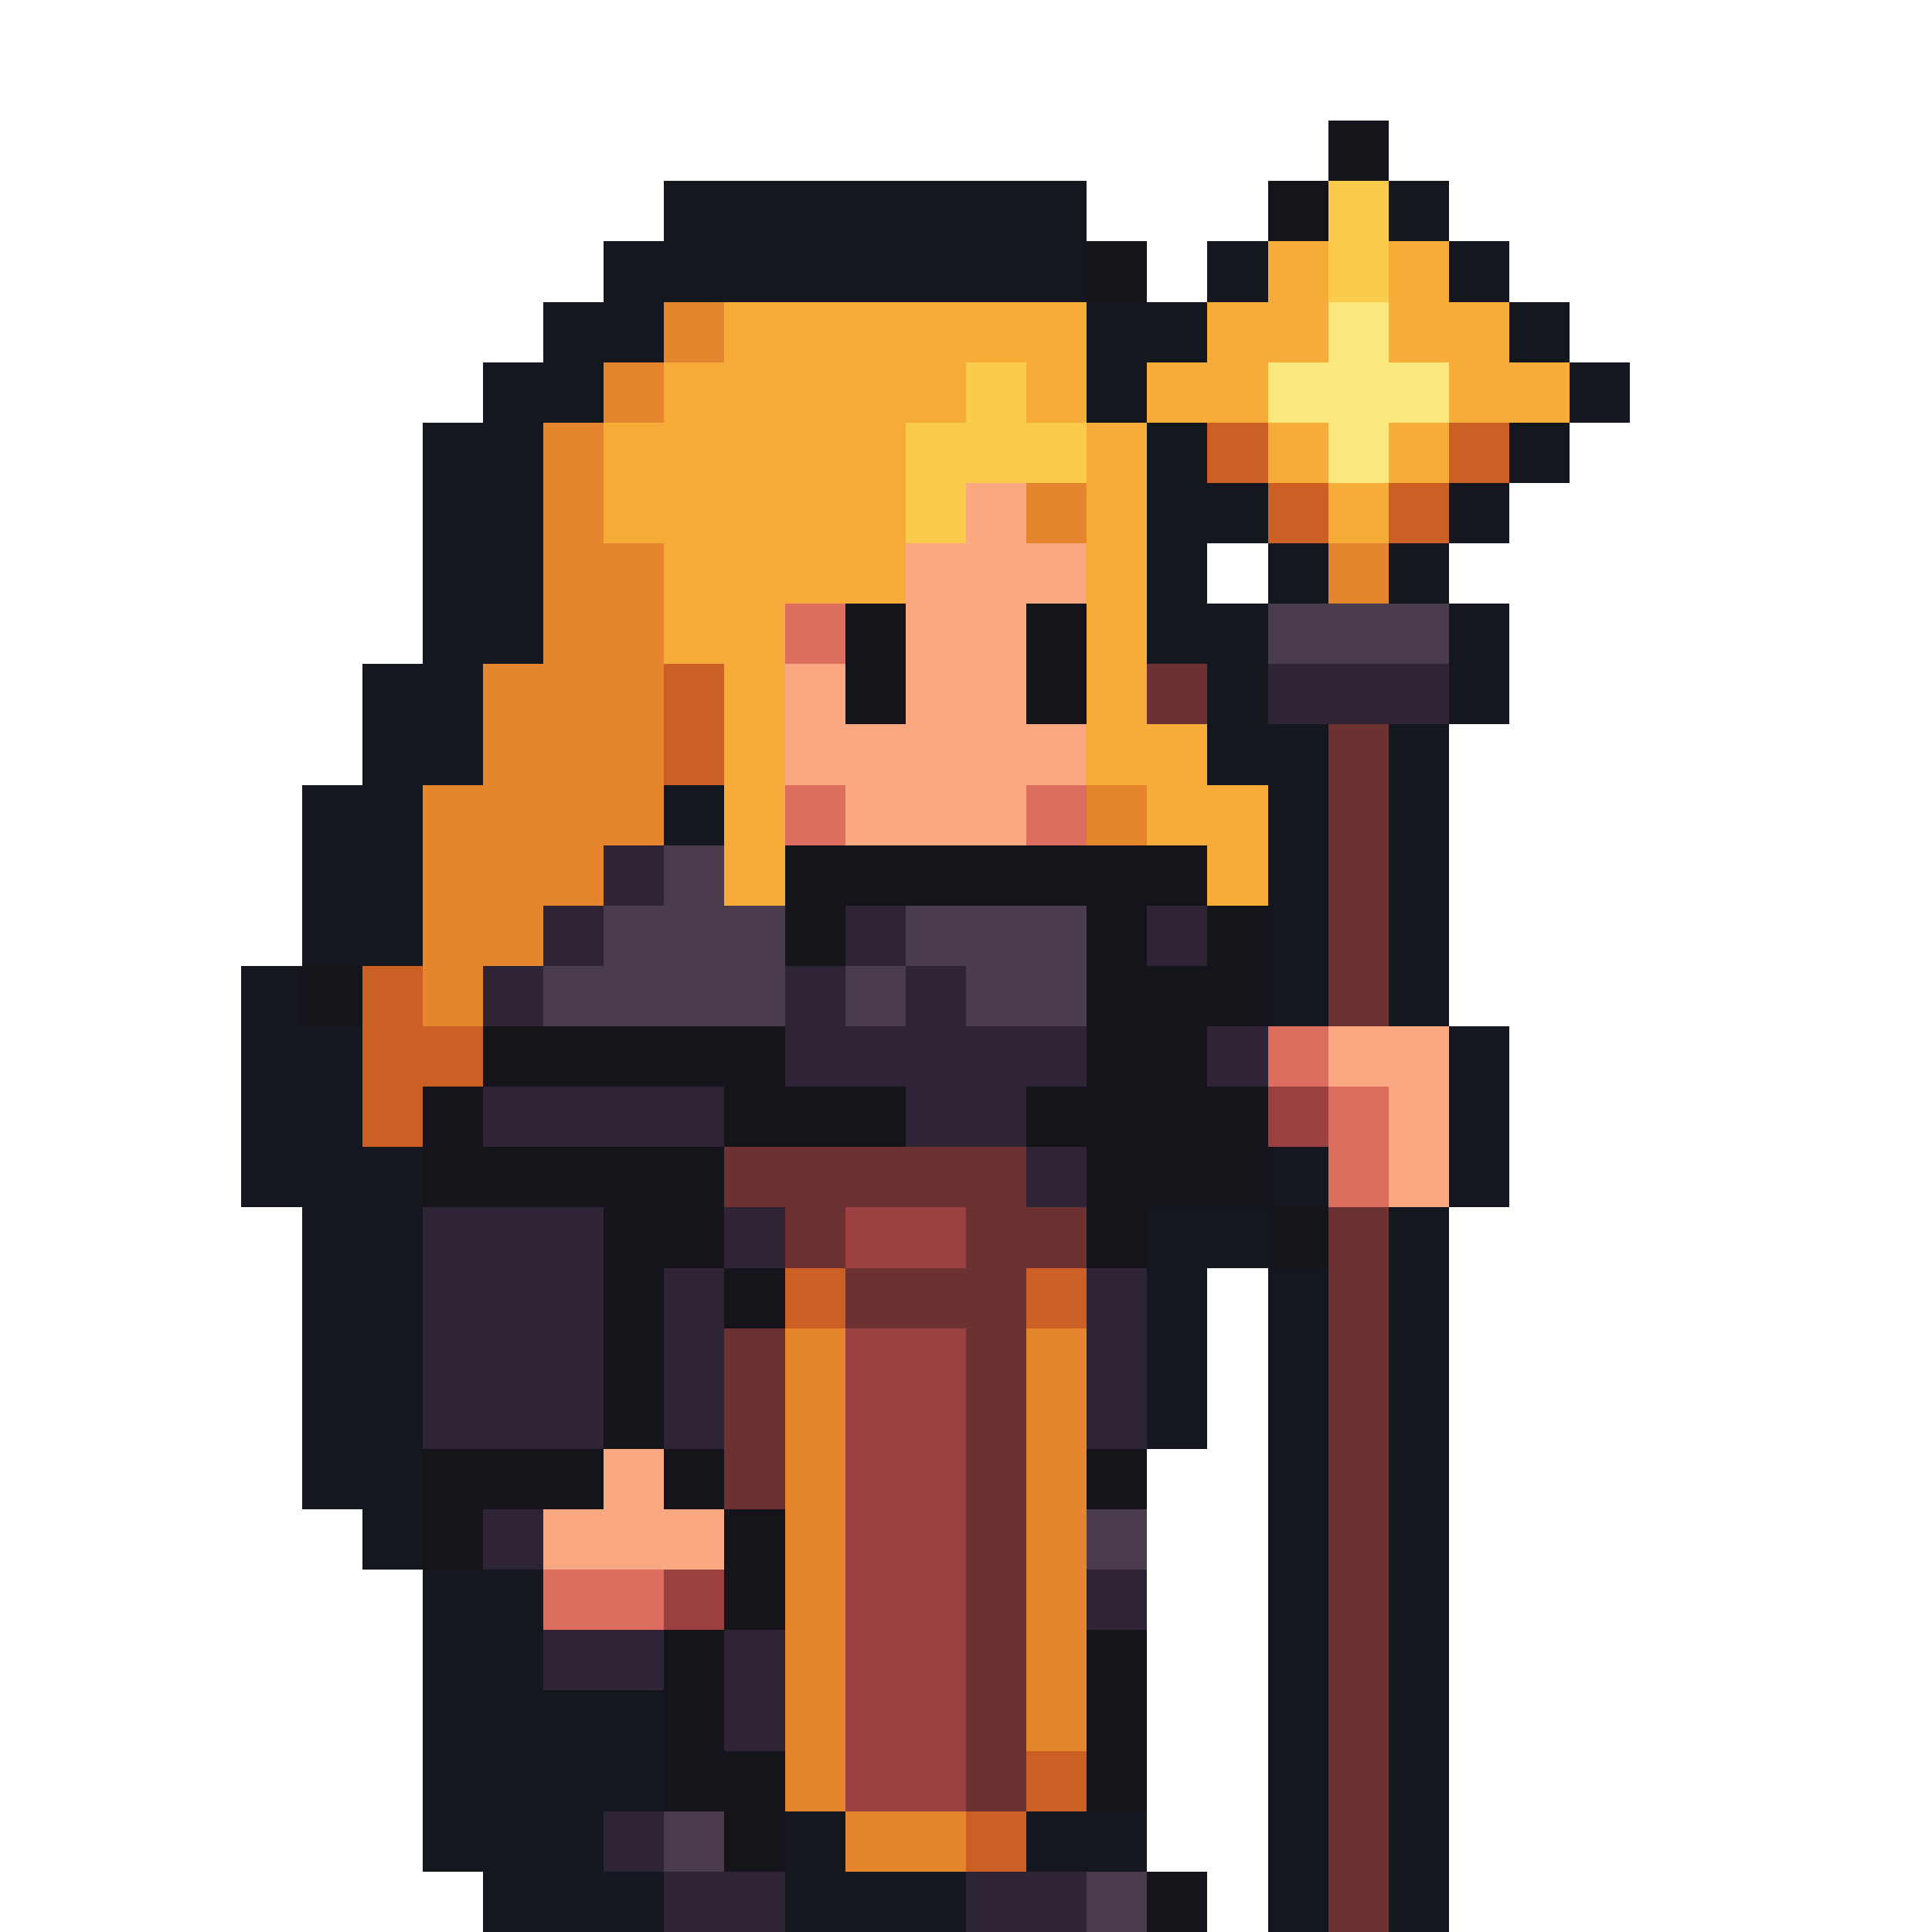
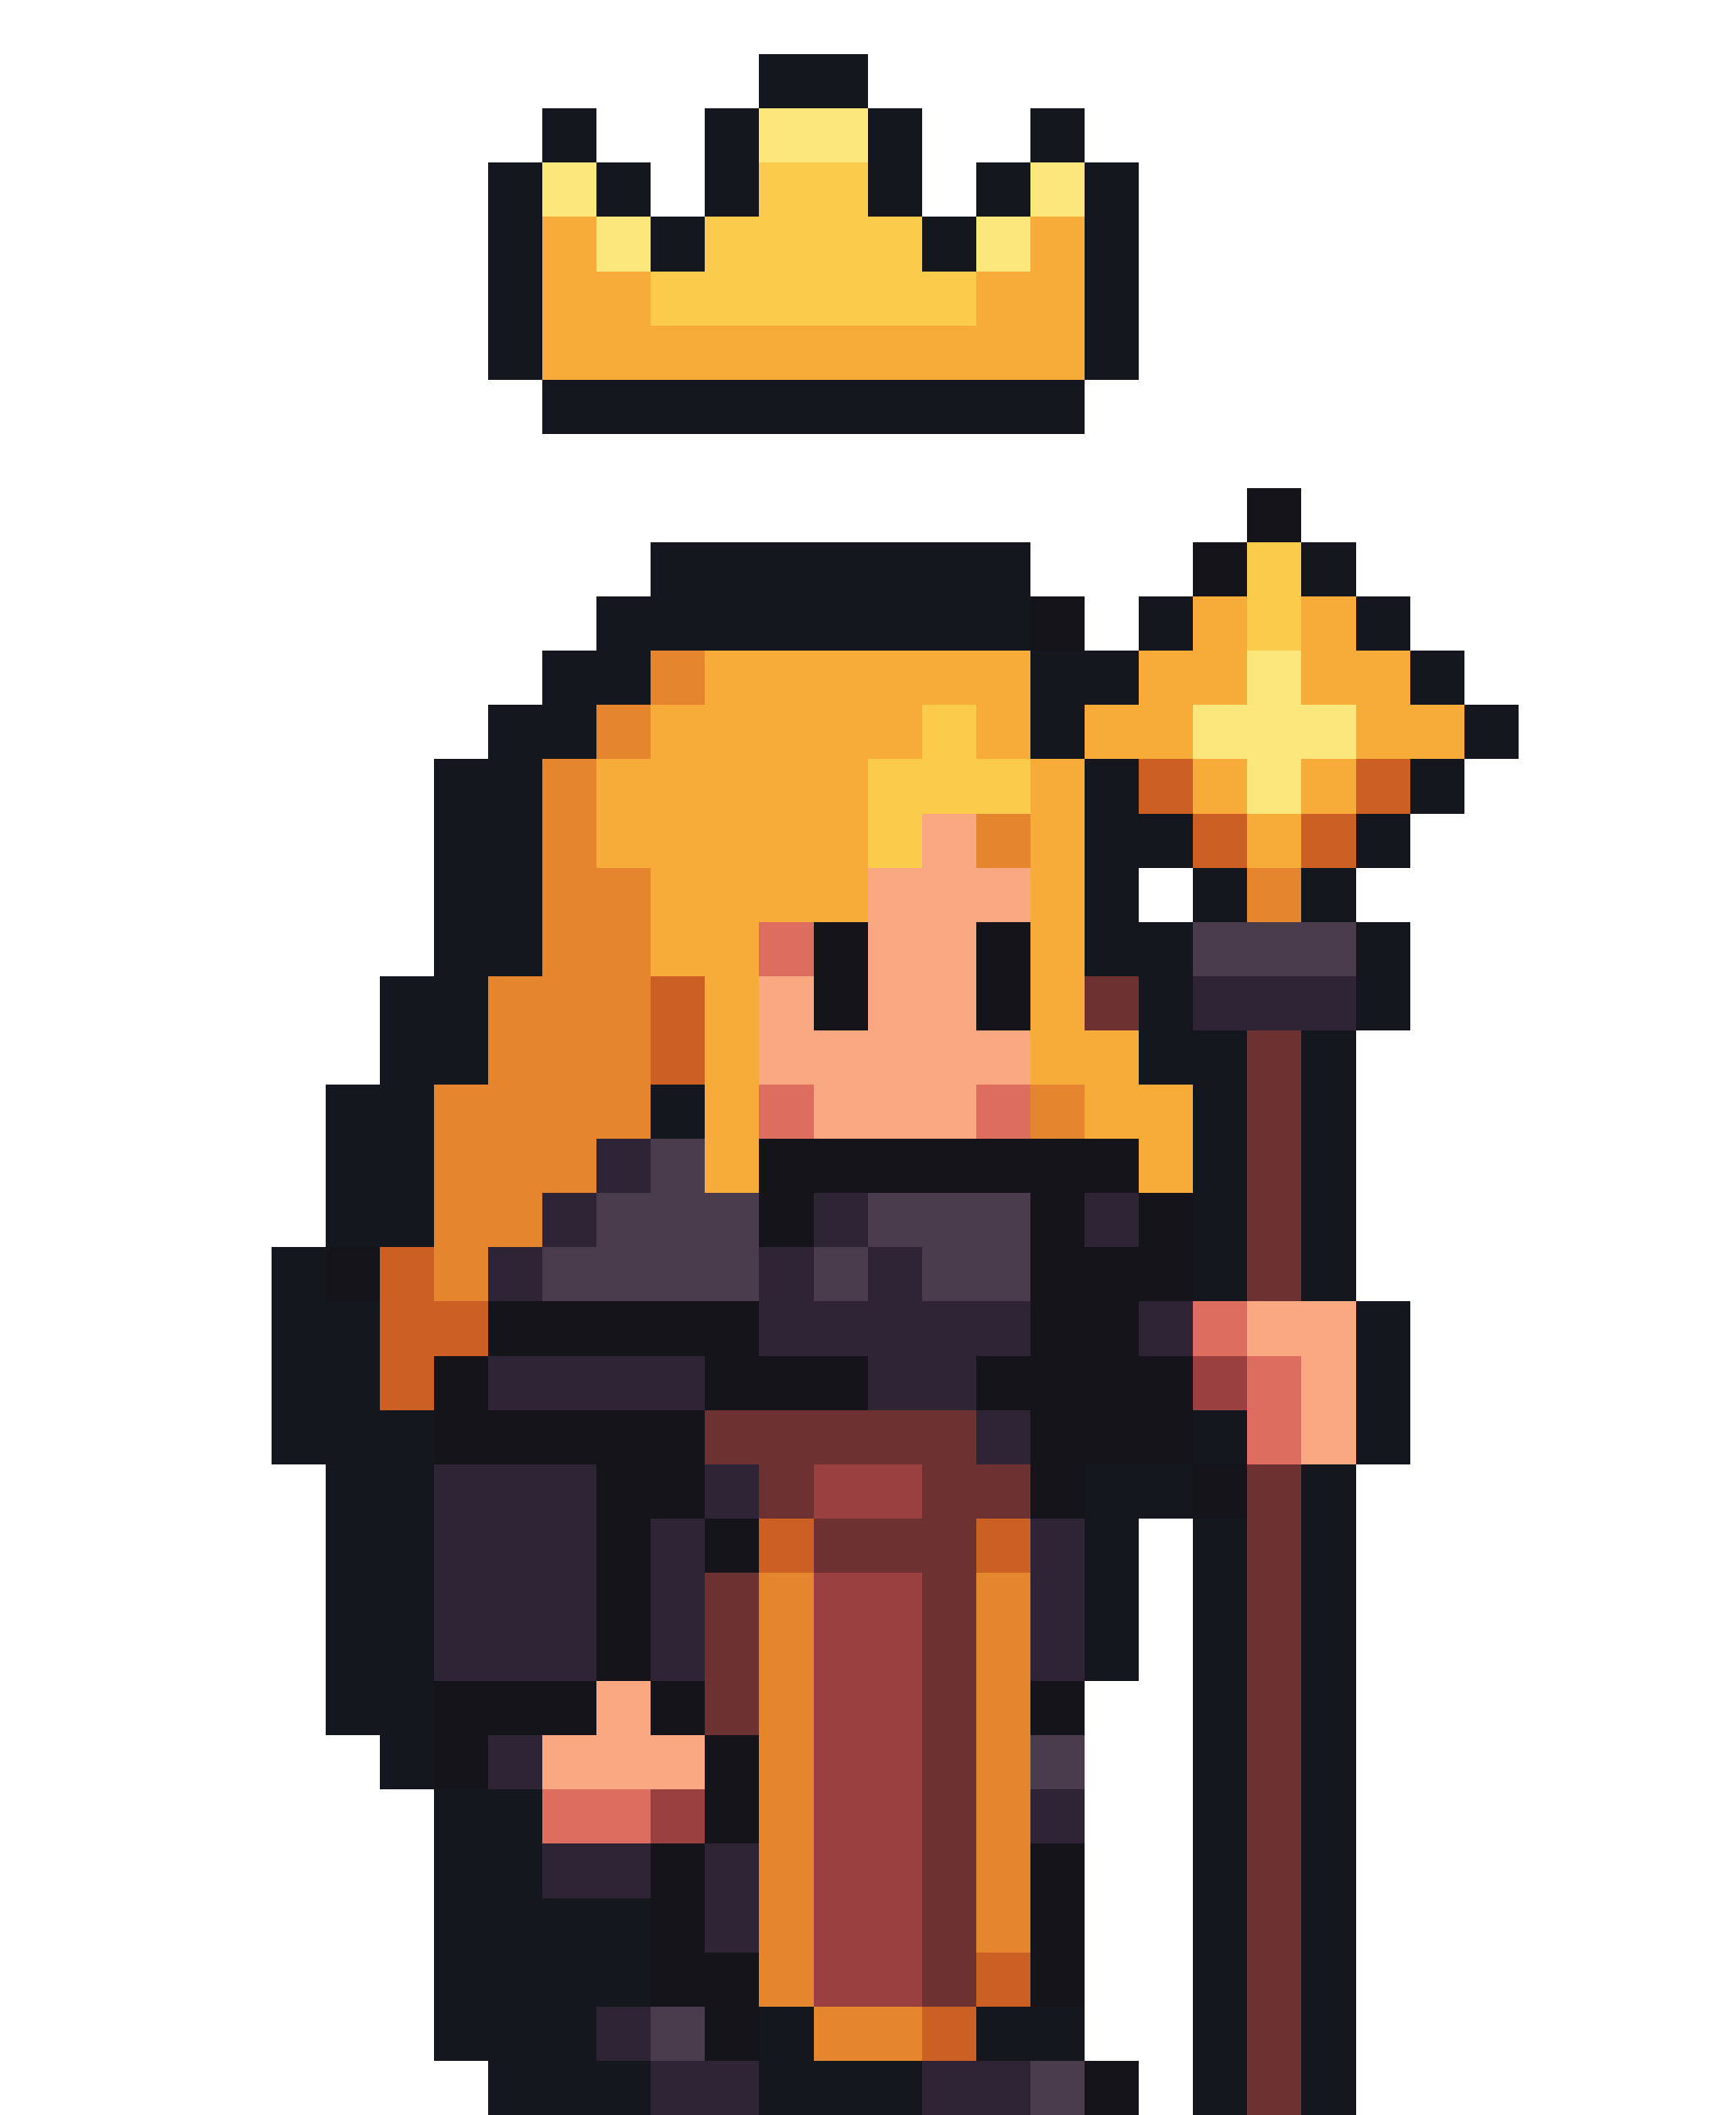
- <svg xmlns="http://www.w3.org/2000/svg" version="1.1" width="32" height="32" shape-rendering="crispEdges">
-   <rect x="22" y="2" width="1" height="1" fill="#15141B" />
-   <rect x="11" y="3" width="7" height="2" fill="#14181E" />
-   <rect x="21" y="3" width="1" height="1" fill="#15141B" />
-   <rect x="22" y="3" width="1" height="2" fill="#FBCC4C" />
-   <rect x="23" y="3" width="1" height="1" fill="#14181E" />
-   <rect x="10" y="4" width="1" height="2" fill="#14181E" />
-   <rect x="18" y="4" width="1" height="1" fill="#15141B" />
-   <rect x="20" y="4" width="1" height="1" fill="#14181E" />
-   <rect x="21" y="4" width="1" height="2" fill="#F7AC39" />
-   <rect x="23" y="4" width="1" height="2" fill="#F7AC39" />
-   <rect x="24" y="4" width="1" height="1" fill="#14181E" />
-   <rect x="9" y="5" width="1" height="2" fill="#14181E" />
-   <rect x="11" y="5" width="1" height="1" fill="#E5862E" />
-   <rect x="12" y="5" width="6" height="1" fill="#F7AC39" />
-   <rect x="18" y="5" width="2" height="1" fill="#14181E" />
-   <rect x="20" y="5" width="1" height="2" fill="#F7AC39" />
-   <rect x="22" y="5" width="1" height="3" fill="#FCE77C" />
-   <rect x="24" y="5" width="1" height="2" fill="#F7AC39" />
-   <rect x="25" y="5" width="1" height="1" fill="#14181E" />
-   <rect x="8" y="6" width="1" height="5" fill="#14181E" />
-   <rect x="10" y="6" width="1" height="1" fill="#E5862E" />
-   <rect x="11" y="6" width="5" height="1" fill="#F7AC39" />
-   <rect x="16" y="6" width="1" height="2" fill="#FBCC4C" />
-   <rect x="17" y="6" width="1" height="1" fill="#F7AC39" />
-   <rect x="18" y="6" width="1" height="1" fill="#14181E" />
-   <rect x="19" y="6" width="1" height="1" fill="#F7AC39" />
-   <rect x="21" y="6" width="1" height="1" fill="#FCE77C" />
-   <rect x="23" y="6" width="1" height="1" fill="#FCE77C" />
-   <rect x="25" y="6" width="1" height="1" fill="#F7AC39" />
-   <rect x="26" y="6" width="1" height="1" fill="#14181E" />
-   <rect x="7" y="7" width="1" height="6" fill="#14181E" />
-   <rect x="9" y="7" width="1" height="8" fill="#E5862E" />
-   <rect x="10" y="7" width="5" height="2" fill="#F7AC39" />
-   <rect x="15" y="7" width="1" height="2" fill="#FBCC4C" />
-   <rect x="17" y="7" width="1" height="1" fill="#FBCC4C" />
-   <rect x="18" y="7" width="1" height="6" fill="#F7AC39" />
-   <rect x="19" y="7" width="1" height="4" fill="#14181E" />
-   <rect x="20" y="7" width="1" height="1" fill="#CB5F24" />
-   <rect x="21" y="7" width="1" height="1" fill="#F7AC39" />
-   <rect x="23" y="7" width="1" height="1" fill="#F7AC39" />
-   <rect x="24" y="7" width="1" height="1" fill="#CB5F24" />
-   <rect x="25" y="7" width="1" height="1" fill="#14181E" />
-   <rect x="16" y="8" width="1" height="6" fill="#F9A882" />
-   <rect x="17" y="8" width="1" height="1" fill="#E5862E" />
-   <rect x="20" y="8" width="1" height="1" fill="#14181E" />
-   <rect x="21" y="8" width="1" height="1" fill="#CB5F24" />
-   <rect x="22" y="8" width="1" height="1" fill="#F7AC39" />
-   <rect x="23" y="8" width="1" height="1" fill="#CB5F24" />
-   <rect x="24" y="8" width="1" height="1" fill="#14181E" />
-   <rect x="10" y="9" width="1" height="5" fill="#E5862E" />
-   <rect x="11" y="9" width="4" height="1" fill="#F7AC39" />
-   <rect x="15" y="9" width="1" height="5" fill="#F9A882" />
-   <rect x="17" y="9" width="1" height="1" fill="#F9A882" />
-   <rect x="21" y="9" width="1" height="1" fill="#14181E" />
-   <rect x="22" y="9" width="1" height="1" fill="#E5862E" />
-   <rect x="23" y="9" width="1" height="1" fill="#14181E" />
-   <rect x="11" y="10" width="2" height="1" fill="#F7AC39" />
-   <rect x="13" y="10" width="1" height="1" fill="#DD6E5F" />
-   <rect x="14" y="10" width="1" height="2" fill="#15141B" />
-   <rect x="17" y="10" width="1" height="2" fill="#15141B" />
-   <rect x="20" y="10" width="1" height="3" fill="#14181E" />
-   <rect x="21" y="10" width="3" height="1" fill="#4B3C4D" />
-   <rect x="24" y="10" width="1" height="2" fill="#14181E" />
-   <rect x="6" y="11" width="1" height="5" fill="#14181E" />
-   <rect x="8" y="11" width="1" height="5" fill="#E5862E" />
-   <rect x="11" y="11" width="1" height="2" fill="#CB5F24" />
-   <rect x="12" y="11" width="1" height="4" fill="#F7AC39" />
-   <rect x="13" y="11" width="1" height="2" fill="#F9A882" />
-   <rect x="19" y="11" width="1" height="1" fill="#6D3131" />
-   <rect x="21" y="11" width="3" height="1" fill="#2F2435" />
-   <rect x="14" y="12" width="1" height="2" fill="#F9A882" />
-   <rect x="17" y="12" width="1" height="1" fill="#F9A882" />
-   <rect x="19" y="12" width="1" height="2" fill="#F7AC39" />
-   <rect x="21" y="12" width="1" height="5" fill="#14181E" />
-   <rect x="22" y="12" width="1" height="5" fill="#6D3131" />
-   <rect x="23" y="12" width="1" height="5" fill="#14181E" />
-   <rect x="5" y="13" width="1" height="3" fill="#14181E" />
-   <rect x="7" y="13" width="1" height="4" fill="#E5862E" />
-   <rect x="11" y="13" width="1" height="1" fill="#14181E" />
-   <rect x="13" y="13" width="1" height="1" fill="#DD6E5F" />
-   <rect x="17" y="13" width="1" height="1" fill="#DD6E5F" />
-   <rect x="18" y="13" width="1" height="1" fill="#E5862E" />
-   <rect x="20" y="13" width="1" height="2" fill="#F7AC39" />
-   <rect x="10" y="14" width="1" height="1" fill="#2F2435" />
-   <rect x="11" y="14" width="1" height="3" fill="#4B3C4D" />
-   <rect x="13" y="14" width="7" height="1" fill="#15141B" />
-   <rect x="9" y="15" width="1" height="1" fill="#2F2435" />
-   <rect x="10" y="15" width="1" height="2" fill="#4B3C4D" />
-   <rect x="12" y="15" width="1" height="2" fill="#4B3C4D" />
-   <rect x="13" y="15" width="1" height="1" fill="#15141B" />
-   <rect x="14" y="15" width="1" height="1" fill="#2F2435" />
-   <rect x="15" y="15" width="3" height="1" fill="#4B3C4D" />
-   <rect x="18" y="15" width="1" height="6" fill="#15141B" />
-   <rect x="19" y="15" width="1" height="1" fill="#2F2435" />
-   <rect x="20" y="15" width="1" height="2" fill="#15141B" />
-   <rect x="4" y="16" width="1" height="4" fill="#14181E" />
-   <rect x="5" y="16" width="1" height="1" fill="#15141B" />
-   <rect x="6" y="16" width="1" height="3" fill="#CB5F24" />
-   <rect x="8" y="16" width="1" height="1" fill="#2F2435" />
-   <rect x="9" y="16" width="1" height="1" fill="#4B3C4D" />
-   <rect x="13" y="16" width="1" height="2" fill="#2F2435" />
-   <rect x="14" y="16" width="1" height="1" fill="#4B3C4D" />
-   <rect x="15" y="16" width="1" height="3" fill="#2F2435" />
-   <rect x="16" y="16" width="2" height="1" fill="#4B3C4D" />
-   <rect x="19" y="16" width="1" height="4" fill="#15141B" />
-   <rect x="5" y="17" width="1" height="8" fill="#14181E" />
-   <rect x="7" y="17" width="1" height="1" fill="#CB5F24" />
-   <rect x="8" y="17" width="5" height="1" fill="#15141B" />
-   <rect x="14" y="17" width="1" height="1" fill="#2F2435" />
-   <rect x="16" y="17" width="2" height="1" fill="#2F2435" />
-   <rect x="20" y="17" width="1" height="1" fill="#2F2435" />
-   <rect x="21" y="17" width="1" height="1" fill="#DD6E5F" />
-   <rect x="22" y="17" width="2" height="1" fill="#F9A882" />
-   <rect x="24" y="17" width="1" height="3" fill="#14181E" />
-   <rect x="7" y="18" width="1" height="2" fill="#15141B" />
-   <rect x="8" y="18" width="4" height="1" fill="#2F2435" />
-   <rect x="12" y="18" width="3" height="1" fill="#15141B" />
-   <rect x="16" y="18" width="1" height="1" fill="#2F2435" />
-   <rect x="17" y="18" width="1" height="1" fill="#15141B" />
-   <rect x="20" y="18" width="1" height="2" fill="#15141B" />
-   <rect x="21" y="18" width="1" height="1" fill="#9A4041" />
-   <rect x="22" y="18" width="1" height="2" fill="#DD6E5F" />
-   <rect x="23" y="18" width="1" height="2" fill="#F9A882" />
-   <rect x="6" y="19" width="1" height="7" fill="#14181E" />
-   <rect x="8" y="19" width="4" height="1" fill="#15141B" />
-   <rect x="12" y="19" width="5" height="1" fill="#6D3131" />
-   <rect x="17" y="19" width="1" height="1" fill="#2F2435" />
-   <rect x="21" y="19" width="1" height="1" fill="#14181E" />
-   <rect x="7" y="20" width="3" height="4" fill="#2F2435" />
-   <rect x="10" y="20" width="2" height="1" fill="#15141B" />
-   <rect x="12" y="20" width="1" height="1" fill="#2F2435" />
-   <rect x="13" y="20" width="1" height="1" fill="#6D3131" />
-   <rect x="14" y="20" width="2" height="1" fill="#9A4041" />
-   <rect x="16" y="20" width="2" height="1" fill="#6D3131" />
-   <rect x="19" y="20" width="2" height="1" fill="#14181E" />
-   <rect x="21" y="20" width="1" height="1" fill="#15141B" />
-   <rect x="22" y="20" width="1" height="12" fill="#6D3131" />
-   <rect x="23" y="20" width="1" height="12" fill="#14181E" />
-   <rect x="10" y="21" width="1" height="3" fill="#15141B" />
-   <rect x="11" y="21" width="1" height="3" fill="#2F2435" />
-   <rect x="12" y="21" width="1" height="1" fill="#15141B" />
-   <rect x="13" y="21" width="1" height="1" fill="#CB5F24" />
-   <rect x="14" y="21" width="3" height="1" fill="#6D3131" />
-   <rect x="17" y="21" width="1" height="1" fill="#CB5F24" />
-   <rect x="18" y="21" width="1" height="3" fill="#2F2435" />
-   <rect x="19" y="21" width="1" height="3" fill="#14181E" />
-   <rect x="21" y="21" width="1" height="11" fill="#14181E" />
-   <rect x="12" y="22" width="1" height="3" fill="#6D3131" />
-   <rect x="13" y="22" width="1" height="8" fill="#E5862E" />
-   <rect x="14" y="22" width="2" height="8" fill="#9A4041" />
-   <rect x="16" y="22" width="1" height="8" fill="#6D3131" />
-   <rect x="17" y="22" width="1" height="7" fill="#E5862E" />
-   <rect x="7" y="24" width="3" height="1" fill="#15141B" />
-   <rect x="10" y="24" width="1" height="2" fill="#F9A882" />
-   <rect x="11" y="24" width="1" height="1" fill="#15141B" />
-   <rect x="18" y="24" width="1" height="1" fill="#15141B" />
-   <rect x="7" y="25" width="1" height="1" fill="#15141B" />
-   <rect x="8" y="25" width="1" height="1" fill="#2F2435" />
-   <rect x="9" y="25" width="1" height="1" fill="#F9A882" />
-   <rect x="11" y="25" width="1" height="1" fill="#F9A882" />
-   <rect x="12" y="25" width="1" height="2" fill="#15141B" />
-   <rect x="18" y="25" width="1" height="1" fill="#4B3C4D" />
-   <rect x="7" y="26" width="2" height="5" fill="#14181E" />
-   <rect x="9" y="26" width="2" height="1" fill="#DD6E5F" />
-   <rect x="11" y="26" width="1" height="1" fill="#9A4041" />
+ <svg xmlns="http://www.w3.org/2000/svg" version="1.1" width="32" height="39" shape-rendering="crispEdges">
+   <rect x="14" y="1" width="2" height="1" fill="#14181E" />
+   <rect x="10" y="2" width="1" height="1" fill="#14181E" />
+   <rect x="13" y="2" width="1" height="2" fill="#14181E" />
+   <rect x="14" y="2" width="2" height="1" fill="#FCE77C" />
+   <rect x="16" y="2" width="1" height="2" fill="#14181E" />
+   <rect x="19" y="2" width="1" height="1" fill="#14181E" />
+   <rect x="9" y="3" width="1" height="4" fill="#14181E" />
+   <rect x="10" y="3" width="1" height="1" fill="#FCE77C" />
+   <rect x="11" y="3" width="1" height="1" fill="#14181E" />
+   <rect x="14" y="3" width="2" height="3" fill="#FBCC4C" />
+   <rect x="18" y="3" width="1" height="1" fill="#14181E" />
+   <rect x="19" y="3" width="1" height="1" fill="#FCE77C" />
+   <rect x="20" y="3" width="1" height="4" fill="#14181E" />
+   <rect x="10" y="4" width="1" height="3" fill="#F7AC39" />
+   <rect x="11" y="4" width="1" height="1" fill="#FCE77C" />
+   <rect x="12" y="4" width="1" height="1" fill="#14181E" />
+   <rect x="13" y="4" width="1" height="2" fill="#FBCC4C" />
+   <rect x="16" y="4" width="1" height="2" fill="#FBCC4C" />
+   <rect x="17" y="4" width="1" height="1" fill="#14181E" />
+   <rect x="18" y="4" width="1" height="1" fill="#FCE77C" />
+   <rect x="19" y="4" width="1" height="3" fill="#F7AC39" />
+   <rect x="11" y="5" width="1" height="2" fill="#F7AC39" />
+   <rect x="12" y="5" width="1" height="1" fill="#FBCC4C" />
+   <rect x="17" y="5" width="1" height="1" fill="#FBCC4C" />
+   <rect x="18" y="5" width="1" height="2" fill="#F7AC39" />
+   <rect x="12" y="6" width="6" height="1" fill="#F7AC39" />
+   <rect x="10" y="7" width="10" height="1" fill="#14181E" />
+   <rect x="23" y="9" width="1" height="1" fill="#15141B" />
+   <rect x="12" y="10" width="7" height="2" fill="#14181E" />
+   <rect x="22" y="10" width="1" height="1" fill="#15141B" />
+   <rect x="23" y="10" width="1" height="2" fill="#FBCC4C" />
+   <rect x="24" y="10" width="1" height="1" fill="#14181E" />
+   <rect x="11" y="11" width="1" height="2" fill="#14181E" />
+   <rect x="19" y="11" width="1" height="1" fill="#15141B" />
+   <rect x="21" y="11" width="1" height="1" fill="#14181E" />
+   <rect x="22" y="11" width="1" height="2" fill="#F7AC39" />
+   <rect x="24" y="11" width="1" height="2" fill="#F7AC39" />
+   <rect x="25" y="11" width="1" height="1" fill="#14181E" />
+   <rect x="10" y="12" width="1" height="2" fill="#14181E" />
+   <rect x="12" y="12" width="1" height="1" fill="#E5862E" />
+   <rect x="13" y="12" width="6" height="1" fill="#F7AC39" />
+   <rect x="19" y="12" width="2" height="1" fill="#14181E" />
+   <rect x="21" y="12" width="1" height="2" fill="#F7AC39" />
+   <rect x="23" y="12" width="1" height="3" fill="#FCE77C" />
+   <rect x="25" y="12" width="1" height="2" fill="#F7AC39" />
+   <rect x="26" y="12" width="1" height="1" fill="#14181E" />
+   <rect x="9" y="13" width="1" height="5" fill="#14181E" />
+   <rect x="11" y="13" width="1" height="1" fill="#E5862E" />
+   <rect x="12" y="13" width="5" height="1" fill="#F7AC39" />
+   <rect x="17" y="13" width="1" height="2" fill="#FBCC4C" />
+   <rect x="18" y="13" width="1" height="1" fill="#F7AC39" />
+   <rect x="19" y="13" width="1" height="1" fill="#14181E" />
+   <rect x="20" y="13" width="1" height="1" fill="#F7AC39" />
+   <rect x="22" y="13" width="1" height="1" fill="#FCE77C" />
+   <rect x="24" y="13" width="1" height="1" fill="#FCE77C" />
+   <rect x="26" y="13" width="1" height="1" fill="#F7AC39" />
+   <rect x="27" y="13" width="1" height="1" fill="#14181E" />
+   <rect x="8" y="14" width="1" height="6" fill="#14181E" />
+   <rect x="10" y="14" width="1" height="8" fill="#E5862E" />
+   <rect x="11" y="14" width="5" height="2" fill="#F7AC39" />
+   <rect x="16" y="14" width="1" height="2" fill="#FBCC4C" />
+   <rect x="18" y="14" width="1" height="1" fill="#FBCC4C" />
+   <rect x="19" y="14" width="1" height="6" fill="#F7AC39" />
+   <rect x="20" y="14" width="1" height="4" fill="#14181E" />
+   <rect x="21" y="14" width="1" height="1" fill="#CB5F24" />
+   <rect x="22" y="14" width="1" height="1" fill="#F7AC39" />
+   <rect x="24" y="14" width="1" height="1" fill="#F7AC39" />
+   <rect x="25" y="14" width="1" height="1" fill="#CB5F24" />
+   <rect x="26" y="14" width="1" height="1" fill="#14181E" />
+   <rect x="17" y="15" width="1" height="6" fill="#F9A882" />
+   <rect x="18" y="15" width="1" height="1" fill="#E5862E" />
+   <rect x="21" y="15" width="1" height="1" fill="#14181E" />
+   <rect x="22" y="15" width="1" height="1" fill="#CB5F24" />
+   <rect x="23" y="15" width="1" height="1" fill="#F7AC39" />
+   <rect x="24" y="15" width="1" height="1" fill="#CB5F24" />
+   <rect x="25" y="15" width="1" height="1" fill="#14181E" />
+   <rect x="11" y="16" width="1" height="5" fill="#E5862E" />
+   <rect x="12" y="16" width="4" height="1" fill="#F7AC39" />
+   <rect x="16" y="16" width="1" height="5" fill="#F9A882" />
+   <rect x="18" y="16" width="1" height="1" fill="#F9A882" />
+   <rect x="22" y="16" width="1" height="1" fill="#14181E" />
+   <rect x="23" y="16" width="1" height="1" fill="#E5862E" />
+   <rect x="24" y="16" width="1" height="1" fill="#14181E" />
+   <rect x="12" y="17" width="2" height="1" fill="#F7AC39" />
+   <rect x="14" y="17" width="1" height="1" fill="#DD6E5F" />
+   <rect x="15" y="17" width="1" height="2" fill="#15141B" />
+   <rect x="18" y="17" width="1" height="2" fill="#15141B" />
+   <rect x="21" y="17" width="1" height="3" fill="#14181E" />
+   <rect x="22" y="17" width="3" height="1" fill="#4B3C4D" />
+   <rect x="25" y="17" width="1" height="2" fill="#14181E" />
+   <rect x="7" y="18" width="1" height="5" fill="#14181E" />
+   <rect x="9" y="18" width="1" height="5" fill="#E5862E" />
+   <rect x="12" y="18" width="1" height="2" fill="#CB5F24" />
+   <rect x="13" y="18" width="1" height="4" fill="#F7AC39" />
+   <rect x="14" y="18" width="1" height="2" fill="#F9A882" />
+   <rect x="20" y="18" width="1" height="1" fill="#6D3131" />
+   <rect x="22" y="18" width="3" height="1" fill="#2F2435" />
+   <rect x="15" y="19" width="1" height="2" fill="#F9A882" />
+   <rect x="18" y="19" width="1" height="1" fill="#F9A882" />
+   <rect x="20" y="19" width="1" height="2" fill="#F7AC39" />
+   <rect x="22" y="19" width="1" height="5" fill="#14181E" />
+   <rect x="23" y="19" width="1" height="5" fill="#6D3131" />
+   <rect x="24" y="19" width="1" height="5" fill="#14181E" />
+   <rect x="6" y="20" width="1" height="3" fill="#14181E" />
+   <rect x="8" y="20" width="1" height="4" fill="#E5862E" />
+   <rect x="12" y="20" width="1" height="1" fill="#14181E" />
+   <rect x="14" y="20" width="1" height="1" fill="#DD6E5F" />
+   <rect x="18" y="20" width="1" height="1" fill="#DD6E5F" />
+   <rect x="19" y="20" width="1" height="1" fill="#E5862E" />
+   <rect x="21" y="20" width="1" height="2" fill="#F7AC39" />
+   <rect x="11" y="21" width="1" height="1" fill="#2F2435" />
+   <rect x="12" y="21" width="1" height="3" fill="#4B3C4D" />
+   <rect x="14" y="21" width="7" height="1" fill="#15141B" />
+   <rect x="10" y="22" width="1" height="1" fill="#2F2435" />
+   <rect x="11" y="22" width="1" height="2" fill="#4B3C4D" />
+   <rect x="13" y="22" width="1" height="2" fill="#4B3C4D" />
+   <rect x="14" y="22" width="1" height="1" fill="#15141B" />
+   <rect x="15" y="22" width="1" height="1" fill="#2F2435" />
+   <rect x="16" y="22" width="3" height="1" fill="#4B3C4D" />
+   <rect x="19" y="22" width="1" height="6" fill="#15141B" />
+   <rect x="20" y="22" width="1" height="1" fill="#2F2435" />
+   <rect x="21" y="22" width="1" height="2" fill="#15141B" />
+   <rect x="5" y="23" width="1" height="4" fill="#14181E" />
+   <rect x="6" y="23" width="1" height="1" fill="#15141B" />
+   <rect x="7" y="23" width="1" height="3" fill="#CB5F24" />
+   <rect x="9" y="23" width="1" height="1" fill="#2F2435" />
+   <rect x="10" y="23" width="1" height="1" fill="#4B3C4D" />
+   <rect x="14" y="23" width="1" height="2" fill="#2F2435" />
+   <rect x="15" y="23" width="1" height="1" fill="#4B3C4D" />
+   <rect x="16" y="23" width="1" height="3" fill="#2F2435" />
+   <rect x="17" y="23" width="2" height="1" fill="#4B3C4D" />
+   <rect x="20" y="23" width="1" height="4" fill="#15141B" />
+   <rect x="6" y="24" width="1" height="8" fill="#14181E" />
+   <rect x="8" y="24" width="1" height="1" fill="#CB5F24" />
+   <rect x="9" y="24" width="5" height="1" fill="#15141B" />
+   <rect x="15" y="24" width="1" height="1" fill="#2F2435" />
+   <rect x="17" y="24" width="2" height="1" fill="#2F2435" />
+   <rect x="21" y="24" width="1" height="1" fill="#2F2435" />
+   <rect x="22" y="24" width="1" height="1" fill="#DD6E5F" />
+   <rect x="23" y="24" width="2" height="1" fill="#F9A882" />
+   <rect x="25" y="24" width="1" height="3" fill="#14181E" />
+   <rect x="8" y="25" width="1" height="2" fill="#15141B" />
+   <rect x="9" y="25" width="4" height="1" fill="#2F2435" />
+   <rect x="13" y="25" width="3" height="1" fill="#15141B" />
+   <rect x="17" y="25" width="1" height="1" fill="#2F2435" />
+   <rect x="18" y="25" width="1" height="1" fill="#15141B" />
+   <rect x="21" y="25" width="1" height="2" fill="#15141B" />
+   <rect x="22" y="25" width="1" height="1" fill="#9A4041" />
+   <rect x="23" y="25" width="1" height="2" fill="#DD6E5F" />
+   <rect x="24" y="25" width="1" height="2" fill="#F9A882" />
+   <rect x="7" y="26" width="1" height="7" fill="#14181E" />
+   <rect x="9" y="26" width="4" height="1" fill="#15141B" />
+   <rect x="13" y="26" width="5" height="1" fill="#6D3131" />
  <rect x="18" y="26" width="1" height="1" fill="#2F2435" />
-   <rect x="9" y="27" width="2" height="1" fill="#2F2435" />
-   <rect x="11" y="27" width="1" height="3" fill="#15141B" />
-   <rect x="12" y="27" width="1" height="2" fill="#2F2435" />
-   <rect x="18" y="27" width="1" height="3" fill="#15141B" />
-   <rect x="9" y="28" width="2" height="2" fill="#14181E" />
-   <rect x="12" y="29" width="1" height="2" fill="#15141B" />
-   <rect x="17" y="29" width="1" height="1" fill="#CB5F24" />
-   <rect x="9" y="30" width="1" height="2" fill="#14181E" />
-   <rect x="10" y="30" width="1" height="1" fill="#2F2435" />
-   <rect x="11" y="30" width="1" height="1" fill="#4B3C4D" />
-   <rect x="13" y="30" width="1" height="2" fill="#14181E" />
-   <rect x="14" y="30" width="2" height="1" fill="#E5862E" />
-   <rect x="16" y="30" width="1" height="1" fill="#CB5F24" />
-   <rect x="17" y="30" width="2" height="1" fill="#14181E" />
-   <rect x="8" y="31" width="1" height="1" fill="#14181E" />
-   <rect x="10" y="31" width="1" height="1" fill="#14181E" />
-   <rect x="11" y="31" width="2" height="1" fill="#2F2435" />
-   <rect x="14" y="31" width="2" height="1" fill="#14181E" />
-   <rect x="16" y="31" width="2" height="1" fill="#2F2435" />
-   <rect x="18" y="31" width="1" height="1" fill="#4B3C4D" />
+   <rect x="22" y="26" width="1" height="1" fill="#14181E" />
+   <rect x="8" y="27" width="3" height="4" fill="#2F2435" />
+   <rect x="11" y="27" width="2" height="1" fill="#15141B" />
+   <rect x="13" y="27" width="1" height="1" fill="#2F2435" />
+   <rect x="14" y="27" width="1" height="1" fill="#6D3131" />
+   <rect x="15" y="27" width="2" height="1" fill="#9A4041" />
+   <rect x="17" y="27" width="2" height="1" fill="#6D3131" />
+   <rect x="20" y="27" width="2" height="1" fill="#14181E" />
+   <rect x="22" y="27" width="1" height="1" fill="#15141B" />
+   <rect x="23" y="27" width="1" height="12" fill="#6D3131" />
+   <rect x="24" y="27" width="1" height="12" fill="#14181E" />
+   <rect x="11" y="28" width="1" height="3" fill="#15141B" />
+   <rect x="12" y="28" width="1" height="3" fill="#2F2435" />
+   <rect x="13" y="28" width="1" height="1" fill="#15141B" />
+   <rect x="14" y="28" width="1" height="1" fill="#CB5F24" />
+   <rect x="15" y="28" width="3" height="1" fill="#6D3131" />
+   <rect x="18" y="28" width="1" height="1" fill="#CB5F24" />
+   <rect x="19" y="28" width="1" height="3" fill="#2F2435" />
+   <rect x="20" y="28" width="1" height="3" fill="#14181E" />
+   <rect x="22" y="28" width="1" height="11" fill="#14181E" />
+   <rect x="13" y="29" width="1" height="3" fill="#6D3131" />
+   <rect x="14" y="29" width="1" height="8" fill="#E5862E" />
+   <rect x="15" y="29" width="2" height="8" fill="#9A4041" />
+   <rect x="17" y="29" width="1" height="8" fill="#6D3131" />
+   <rect x="18" y="29" width="1" height="7" fill="#E5862E" />
+   <rect x="8" y="31" width="3" height="1" fill="#15141B" />
+   <rect x="11" y="31" width="1" height="2" fill="#F9A882" />
+   <rect x="12" y="31" width="1" height="1" fill="#15141B" />
  <rect x="19" y="31" width="1" height="1" fill="#15141B" />
+   <rect x="8" y="32" width="1" height="1" fill="#15141B" />
+   <rect x="9" y="32" width="1" height="1" fill="#2F2435" />
+   <rect x="10" y="32" width="1" height="1" fill="#F9A882" />
+   <rect x="12" y="32" width="1" height="1" fill="#F9A882" />
+   <rect x="13" y="32" width="1" height="2" fill="#15141B" />
+   <rect x="19" y="32" width="1" height="1" fill="#4B3C4D" />
+   <rect x="8" y="33" width="2" height="5" fill="#14181E" />
+   <rect x="10" y="33" width="2" height="1" fill="#DD6E5F" />
+   <rect x="12" y="33" width="1" height="1" fill="#9A4041" />
+   <rect x="19" y="33" width="1" height="1" fill="#2F2435" />
+   <rect x="10" y="34" width="2" height="1" fill="#2F2435" />
+   <rect x="12" y="34" width="1" height="3" fill="#15141B" />
+   <rect x="13" y="34" width="1" height="2" fill="#2F2435" />
+   <rect x="19" y="34" width="1" height="3" fill="#15141B" />
+   <rect x="10" y="35" width="2" height="2" fill="#14181E" />
+   <rect x="13" y="36" width="1" height="2" fill="#15141B" />
+   <rect x="18" y="36" width="1" height="1" fill="#CB5F24" />
+   <rect x="10" y="37" width="1" height="2" fill="#14181E" />
+   <rect x="11" y="37" width="1" height="1" fill="#2F2435" />
+   <rect x="12" y="37" width="1" height="1" fill="#4B3C4D" />
+   <rect x="14" y="37" width="1" height="2" fill="#14181E" />
+   <rect x="15" y="37" width="2" height="1" fill="#E5862E" />
+   <rect x="17" y="37" width="1" height="1" fill="#CB5F24" />
+   <rect x="18" y="37" width="2" height="1" fill="#14181E" />
+   <rect x="9" y="38" width="1" height="1" fill="#14181E" />
+   <rect x="11" y="38" width="1" height="1" fill="#14181E" />
+   <rect x="12" y="38" width="2" height="1" fill="#2F2435" />
+   <rect x="15" y="38" width="2" height="1" fill="#14181E" />
+   <rect x="17" y="38" width="2" height="1" fill="#2F2435" />
+   <rect x="19" y="38" width="1" height="1" fill="#4B3C4D" />
+   <rect x="20" y="38" width="1" height="1" fill="#15141B" />
</svg>
